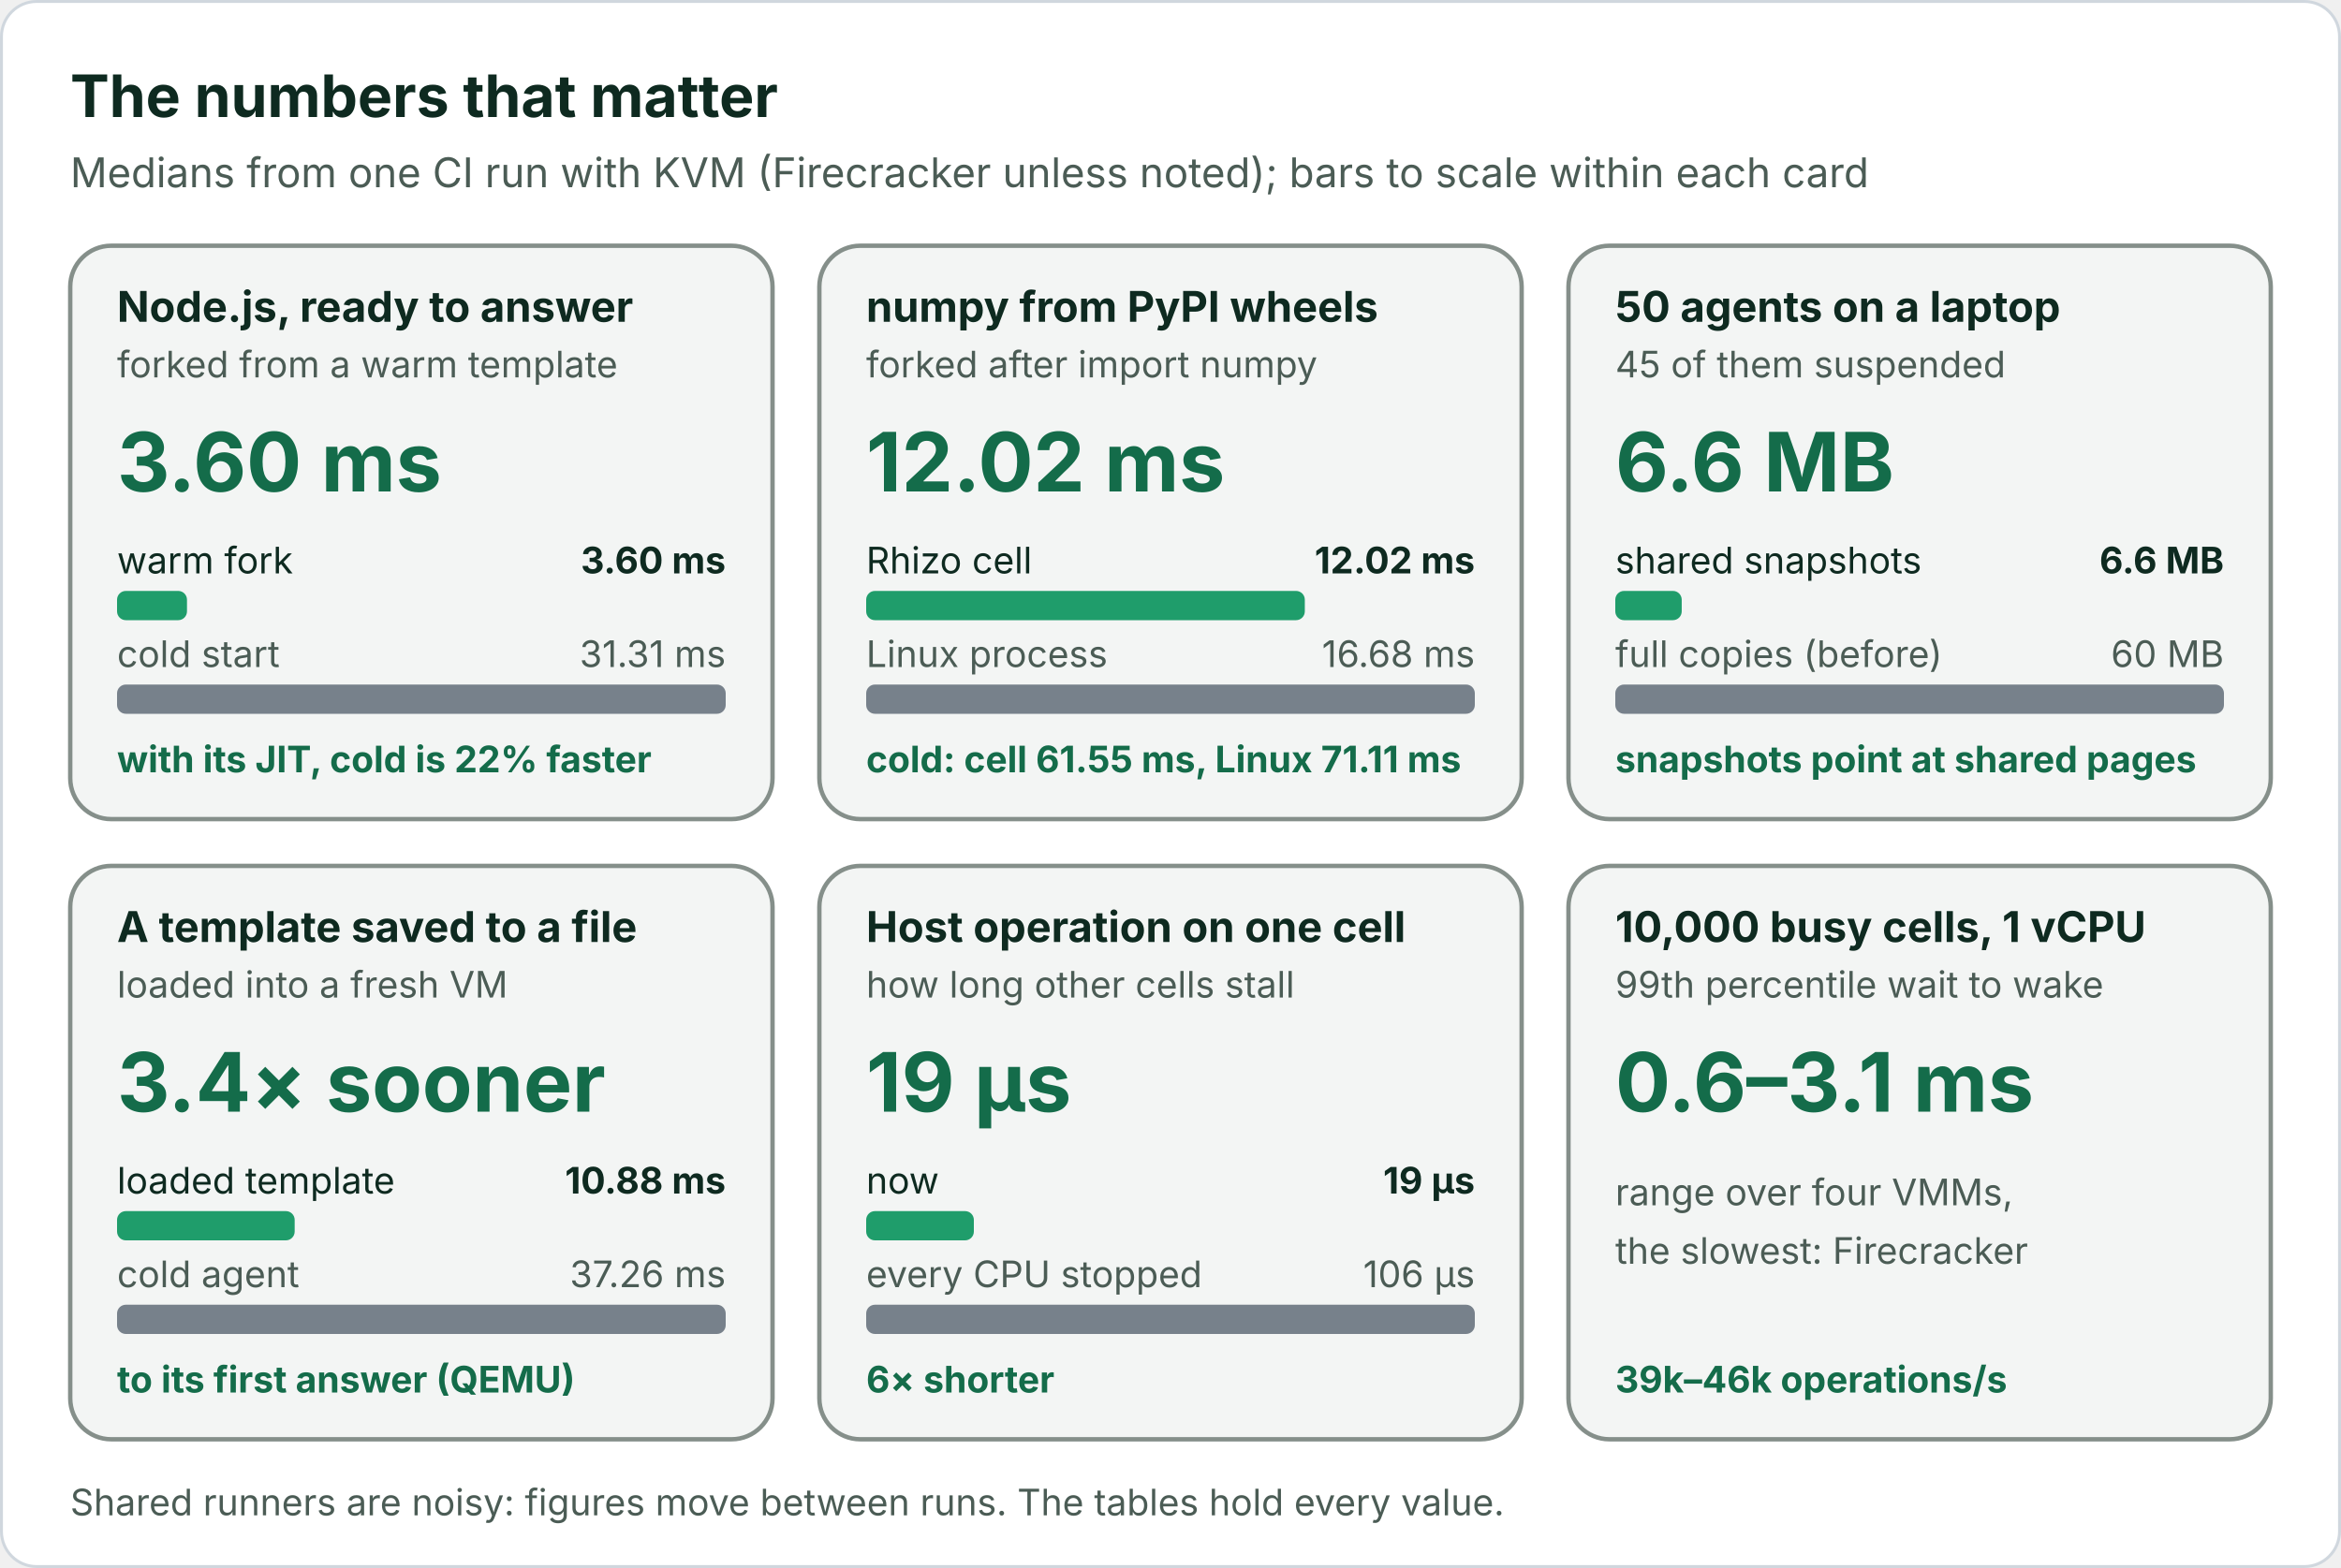
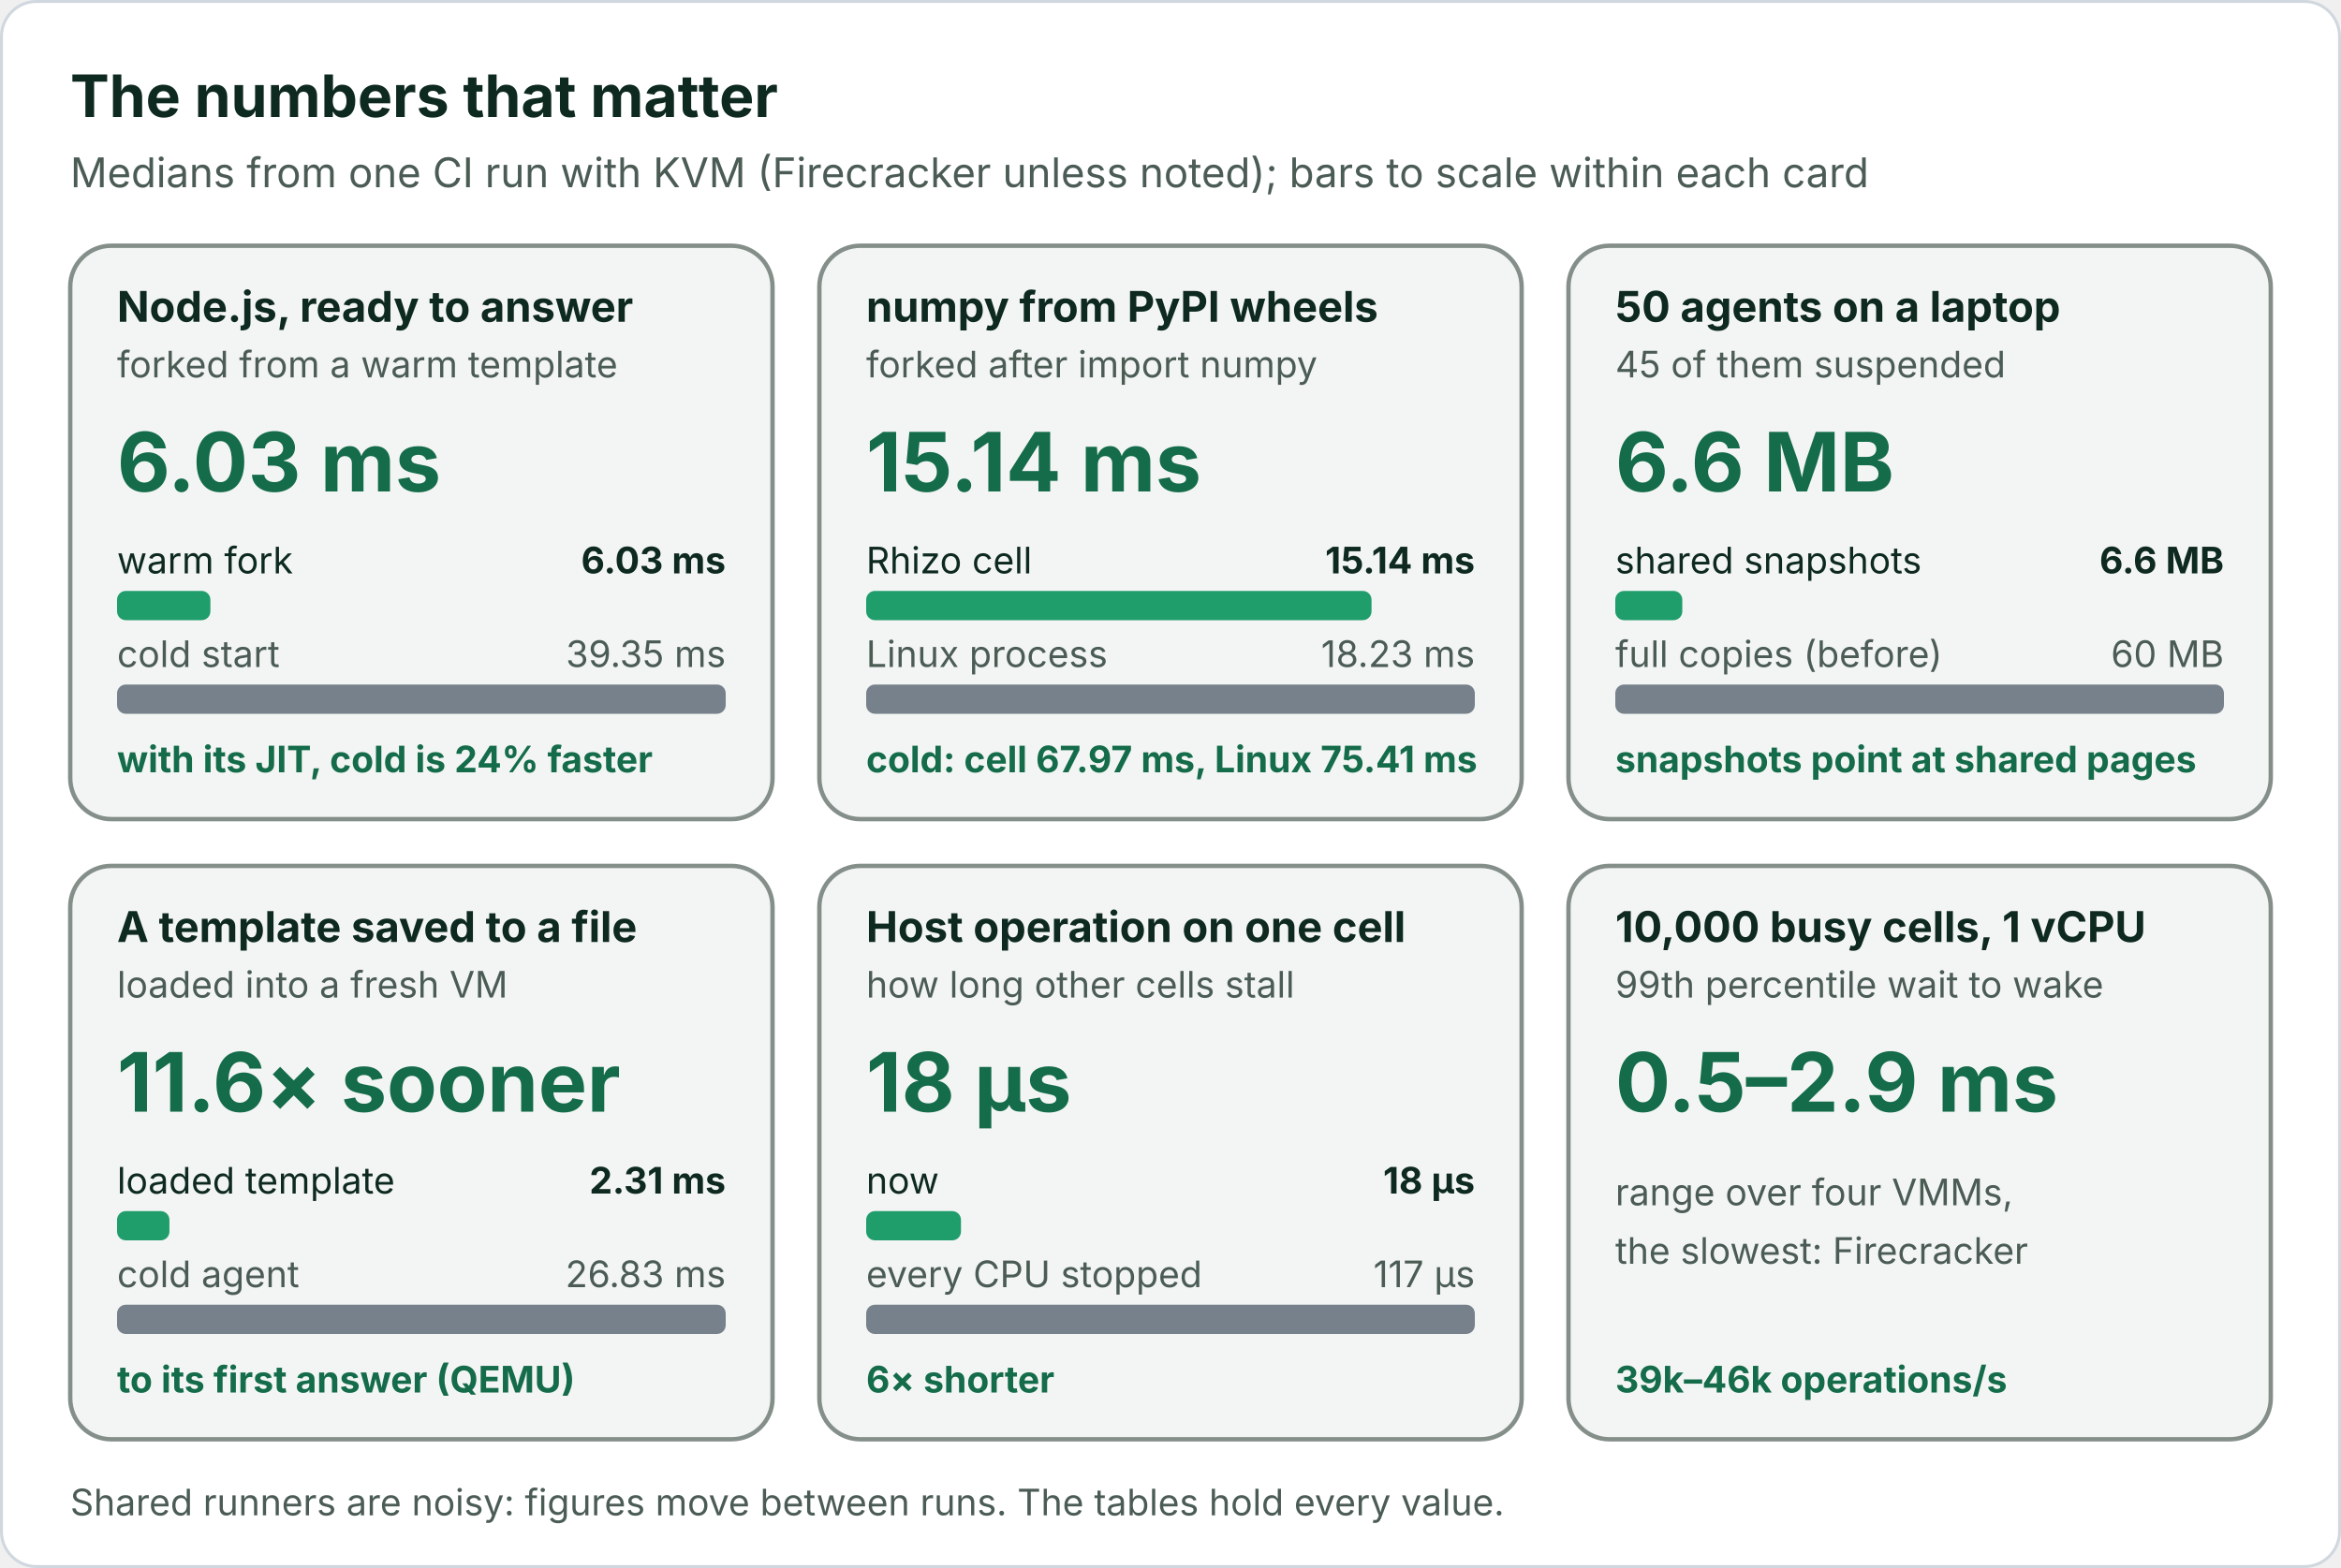
<svg xmlns="http://www.w3.org/2000/svg" viewBox="0 0 800 536" width="800" height="536" role="img" font-family="Inter, -apple-system, Segoe UI, Helvetica, Arial, sans-serif">
  <defs>
    <marker id="a" viewBox="0 0 10 10" refX="10" refY="5" markerWidth="7" markerHeight="7" orient="auto">
      <path d="M0 0L10 5L0 10z" fill="#57706a" />
    </marker>
    <marker id="g" viewBox="0 0 10 10" refX="10" refY="5" markerWidth="7" markerHeight="7" orient="auto">
      <path d="M0 0L10 5L0 10z" fill="#1f9d6b" />
    </marker>
    <marker id="b" viewBox="0 0 10 10" refX="10" refY="5" markerWidth="7" markerHeight="7" orient="auto">
      <path d="M0 0L10 5L0 10z" fill="#0a5cc2" />
    </marker>
    <marker id="o" viewBox="0 0 10 10" refX="10" refY="5" markerWidth="7" markerHeight="7" orient="auto">
      <path d="M0 0L10 5L0 10z" fill="#8a6100" />
    </marker>
    <marker id="r" viewBox="0 0 10 10" refX="10" refY="5" markerWidth="7" markerHeight="7" orient="auto">
      <path d="M0 0L10 5L0 10z" fill="#b42318" />
    </marker>
    <marker id="c" viewBox="0 0 10 10" refX="10" refY="5" markerWidth="7" markerHeight="7" orient="auto">
      <path d="M0 0L10 5L0 10z" fill="#146c4a" />
    </marker>
  </defs>
  <rect class="bg" x="0.5" y="0.5" width="799" height="535" rx="12" fill="#ffffff" stroke="#d0d7de" />
  <text x="24" y="40" font-size="20" fill="#0e2a20" font-weight="700">The numbers that matter</text>
  <text x="24" y="64" font-size="14" fill="#4b5c55">Medians from one CI run with KVM (Firecracker unless noted); bars to scale within each card</text>
  <rect x="24" y="84" width="240" height="196" rx="14" fill="#f3f5f4" stroke="#858f8a" stroke-width="1.5" />
  <text x="40" y="110" font-size="14.5" fill="#0e2a20" font-weight="700">Node.js, ready to answer</text>
  <text x="40" y="129" font-size="12.5" fill="#4b5c55">forked from a warm template</text>
-   <text x="40" y="168" font-size="28" fill="#146c4a" font-weight="700">3.60 ms</text>
+   <text x="40" y="168" font-size="28" fill="#146c4a" font-weight="700">6.03 ms</text>
  <text x="40" y="196" font-size="12.5" fill="#0e2a20">warm fork</text>
-   <text x="248" y="196" font-size="12.5" fill="#0e2a20" font-weight="700" text-anchor="end">3.60 ms</text>
-   <rect x="40" y="202" width="23.9" height="10" rx="3" fill="#1f9d6b" stroke="#1f9d6b" stroke-width="0" />
+   <text x="248" y="196" font-size="12.5" fill="#0e2a20" font-weight="700" text-anchor="end">6.03 ms</text>
+   <rect x="40" y="202" width="31.9" height="10" rx="3" fill="#1f9d6b" stroke="#1f9d6b" stroke-width="0" />
  <text x="40" y="228" font-size="12.5" fill="#4b5c55">cold start</text>
-   <text x="248" y="228" font-size="12.5" fill="#4b5c55" text-anchor="end">31.31 ms</text>
+   <text x="248" y="228" font-size="12.5" fill="#4b5c55" text-anchor="end">39.35 ms</text>
  <rect x="40" y="234" width="208.0" height="10" rx="3" fill="#77818b" stroke="#77818b" stroke-width="0" />
-   <text x="40" y="264" font-size="12.5" fill="#146c4a" font-weight="700">with its JIT, cold is 22% faster</text>
+   <text x="40" y="264" font-size="12.5" fill="#146c4a" font-weight="700">with its JIT, cold is 24% faster</text>
  <rect x="280" y="84" width="240" height="196" rx="14" fill="#f3f5f4" stroke="#858f8a" stroke-width="1.5" />
  <text x="296" y="110" font-size="14.5" fill="#0e2a20" font-weight="700">numpy from PyPI wheels</text>
  <text x="296" y="129" font-size="12.5" fill="#4b5c55">forked after import numpy</text>
-   <text x="296" y="168" font-size="28" fill="#146c4a" font-weight="700">12.02 ms</text>
+   <text x="296" y="168" font-size="28" fill="#146c4a" font-weight="700">15.14 ms</text>
  <text x="296" y="196" font-size="12.5" fill="#0e2a20">Rhizo cell</text>
-   <text x="504" y="196" font-size="12.5" fill="#0e2a20" font-weight="700" text-anchor="end">12.02 ms</text>
-   <rect x="296" y="202" width="149.9" height="10" rx="3" fill="#1f9d6b" stroke="#1f9d6b" stroke-width="0" />
+   <text x="504" y="196" font-size="12.5" fill="#0e2a20" font-weight="700" text-anchor="end">15.14 ms</text>
+   <rect x="296" y="202" width="172.7" height="10" rx="3" fill="#1f9d6b" stroke="#1f9d6b" stroke-width="0" />
  <text x="296" y="228" font-size="12.5" fill="#4b5c55">Linux process</text>
-   <text x="504" y="228" font-size="12.5" fill="#4b5c55" text-anchor="end">16.68 ms</text>
+   <text x="504" y="228" font-size="12.5" fill="#4b5c55" text-anchor="end">18.23 ms</text>
  <rect x="296" y="234" width="208.0" height="10" rx="3" fill="#77818b" stroke="#77818b" stroke-width="0" />
-   <text x="296" y="264" font-size="12.5" fill="#146c4a" font-weight="700">cold: cell 61.55 ms, Linux 71.11 ms</text>
+   <text x="296" y="264" font-size="12.5" fill="#146c4a" font-weight="700">cold: cell 67.97 ms, Linux 75.41 ms</text>
  <rect x="536" y="84" width="240" height="196" rx="14" fill="#f3f5f4" stroke="#858f8a" stroke-width="1.5" />
  <text x="552" y="110" font-size="14.5" fill="#0e2a20" font-weight="700">50 agents on a laptop</text>
  <text x="552" y="129" font-size="12.5" fill="#4b5c55">45 of them suspended</text>
  <text x="552" y="168" font-size="28" fill="#146c4a" font-weight="700">6.6 MB</text>
  <text x="552" y="196" font-size="12.5" fill="#0e2a20">shared snapshots</text>
  <text x="760" y="196" font-size="12.5" fill="#0e2a20" font-weight="700" text-anchor="end">6.6 MB</text>
-   <rect x="552" y="202" width="22.7" height="10" rx="3" fill="#1f9d6b" stroke="#1f9d6b" stroke-width="0" />
+   <rect x="552" y="202" width="22.9" height="10" rx="3" fill="#1f9d6b" stroke="#1f9d6b" stroke-width="0" />
  <text x="552" y="228" font-size="12.5" fill="#4b5c55">full copies (before)</text>
  <text x="760" y="228" font-size="12.5" fill="#4b5c55" text-anchor="end">60 MB</text>
  <rect x="552" y="234" width="208.0" height="10" rx="3" fill="#77818b" stroke="#77818b" stroke-width="0" />
  <text x="552" y="264" font-size="12.5" fill="#146c4a" font-weight="700">snapshots point at shared pages</text>
  <rect x="24" y="296" width="240" height="196" rx="14" fill="#f3f5f4" stroke="#858f8a" stroke-width="1.5" />
  <text x="40" y="322" font-size="14.5" fill="#0e2a20" font-weight="700">A template saved to a file</text>
  <text x="40" y="341" font-size="12.5" fill="#4b5c55">loaded into a fresh VM</text>
-   <text x="40" y="380" font-size="28" fill="#146c4a" font-weight="700">3.4× sooner</text>
+   <text x="40" y="380" font-size="28" fill="#146c4a" font-weight="700">11.6× sooner</text>
  <text x="40" y="408" font-size="12.5" fill="#0e2a20">loaded template</text>
-   <text x="248" y="408" font-size="12.5" fill="#0e2a20" font-weight="700" text-anchor="end">10.88 ms</text>
-   <rect x="40" y="414" width="60.7" height="10" rx="3" fill="#1f9d6b" stroke="#1f9d6b" stroke-width="0" />
+   <text x="248" y="408" font-size="12.5" fill="#0e2a20" font-weight="700" text-anchor="end">2.31 ms</text>
+   <rect x="40" y="414" width="17.9" height="10" rx="3" fill="#1f9d6b" stroke="#1f9d6b" stroke-width="0" />
  <text x="40" y="440" font-size="12.5" fill="#4b5c55">cold agent</text>
-   <text x="248" y="440" font-size="12.5" fill="#4b5c55" text-anchor="end">37.26 ms</text>
+   <text x="248" y="440" font-size="12.5" fill="#4b5c55" text-anchor="end">26.83 ms</text>
  <rect x="40" y="446" width="208.0" height="10" rx="3" fill="#77818b" stroke="#77818b" stroke-width="0" />
  <text x="40" y="476" font-size="12.5" fill="#146c4a" font-weight="700">to its first answer (QEMU)</text>
  <rect x="280" y="296" width="240" height="196" rx="14" fill="#f3f5f4" stroke="#858f8a" stroke-width="1.5" />
  <text x="296" y="322" font-size="14.5" fill="#0e2a20" font-weight="700">Host operation on one cell</text>
  <text x="296" y="341" font-size="12.5" fill="#4b5c55">how long other cells stall</text>
-   <text x="296" y="380" font-size="28" fill="#146c4a" font-weight="700">19 µs</text>
+   <text x="296" y="380" font-size="28" fill="#146c4a" font-weight="700">18 µs</text>
  <text x="296" y="408" font-size="12.5" fill="#0e2a20">now</text>
-   <text x="504" y="408" font-size="12.5" fill="#0e2a20" font-weight="700" text-anchor="end">19 µs</text>
-   <rect x="296" y="414" width="36.8" height="10" rx="3" fill="#1f9d6b" stroke="#1f9d6b" stroke-width="0" />
+   <text x="504" y="408" font-size="12.5" fill="#0e2a20" font-weight="700" text-anchor="end">18 µs</text>
+   <rect x="296" y="414" width="32.4" height="10" rx="3" fill="#1f9d6b" stroke="#1f9d6b" stroke-width="0" />
  <text x="296" y="440" font-size="12.5" fill="#4b5c55">every CPU stopped</text>
-   <text x="504" y="440" font-size="12.5" fill="#4b5c55" text-anchor="end">106 µs</text>
+   <text x="504" y="440" font-size="12.5" fill="#4b5c55" text-anchor="end">117 µs</text>
  <rect x="296" y="446" width="208.0" height="10" rx="3" fill="#77818b" stroke="#77818b" stroke-width="0" />
  <text x="296" y="476" font-size="12.5" fill="#146c4a" font-weight="700">6× shorter</text>
  <rect x="536" y="296" width="240" height="196" rx="14" fill="#f3f5f4" stroke="#858f8a" stroke-width="1.5" />
  <text x="552" y="322" font-size="14.5" fill="#0e2a20" font-weight="700">10,000 busy cells, 1 vCPU</text>
  <text x="552" y="341" font-size="12.5" fill="#4b5c55">99th percentile wait to wake</text>
-   <text x="552" y="380" font-size="28" fill="#146c4a" font-weight="700">0.6–3.1 ms</text>
+   <text x="552" y="380" font-size="28" fill="#146c4a" font-weight="700">0.5–2.9 ms</text>
  <text x="552" y="412" font-size="12.5" fill="#4b5c55">range over four VMMs,</text>
  <text x="552" y="432" font-size="12.5" fill="#4b5c55">the slowest: Firecracker</text>
  <text x="552" y="476" font-size="12.5" fill="#146c4a" font-weight="700">39k–46k operations/s</text>
  <text x="24" y="518" font-size="12.5" fill="#4b5c55">Shared runners are noisy: figures move between runs. The tables hold every value.</text>
</svg>
